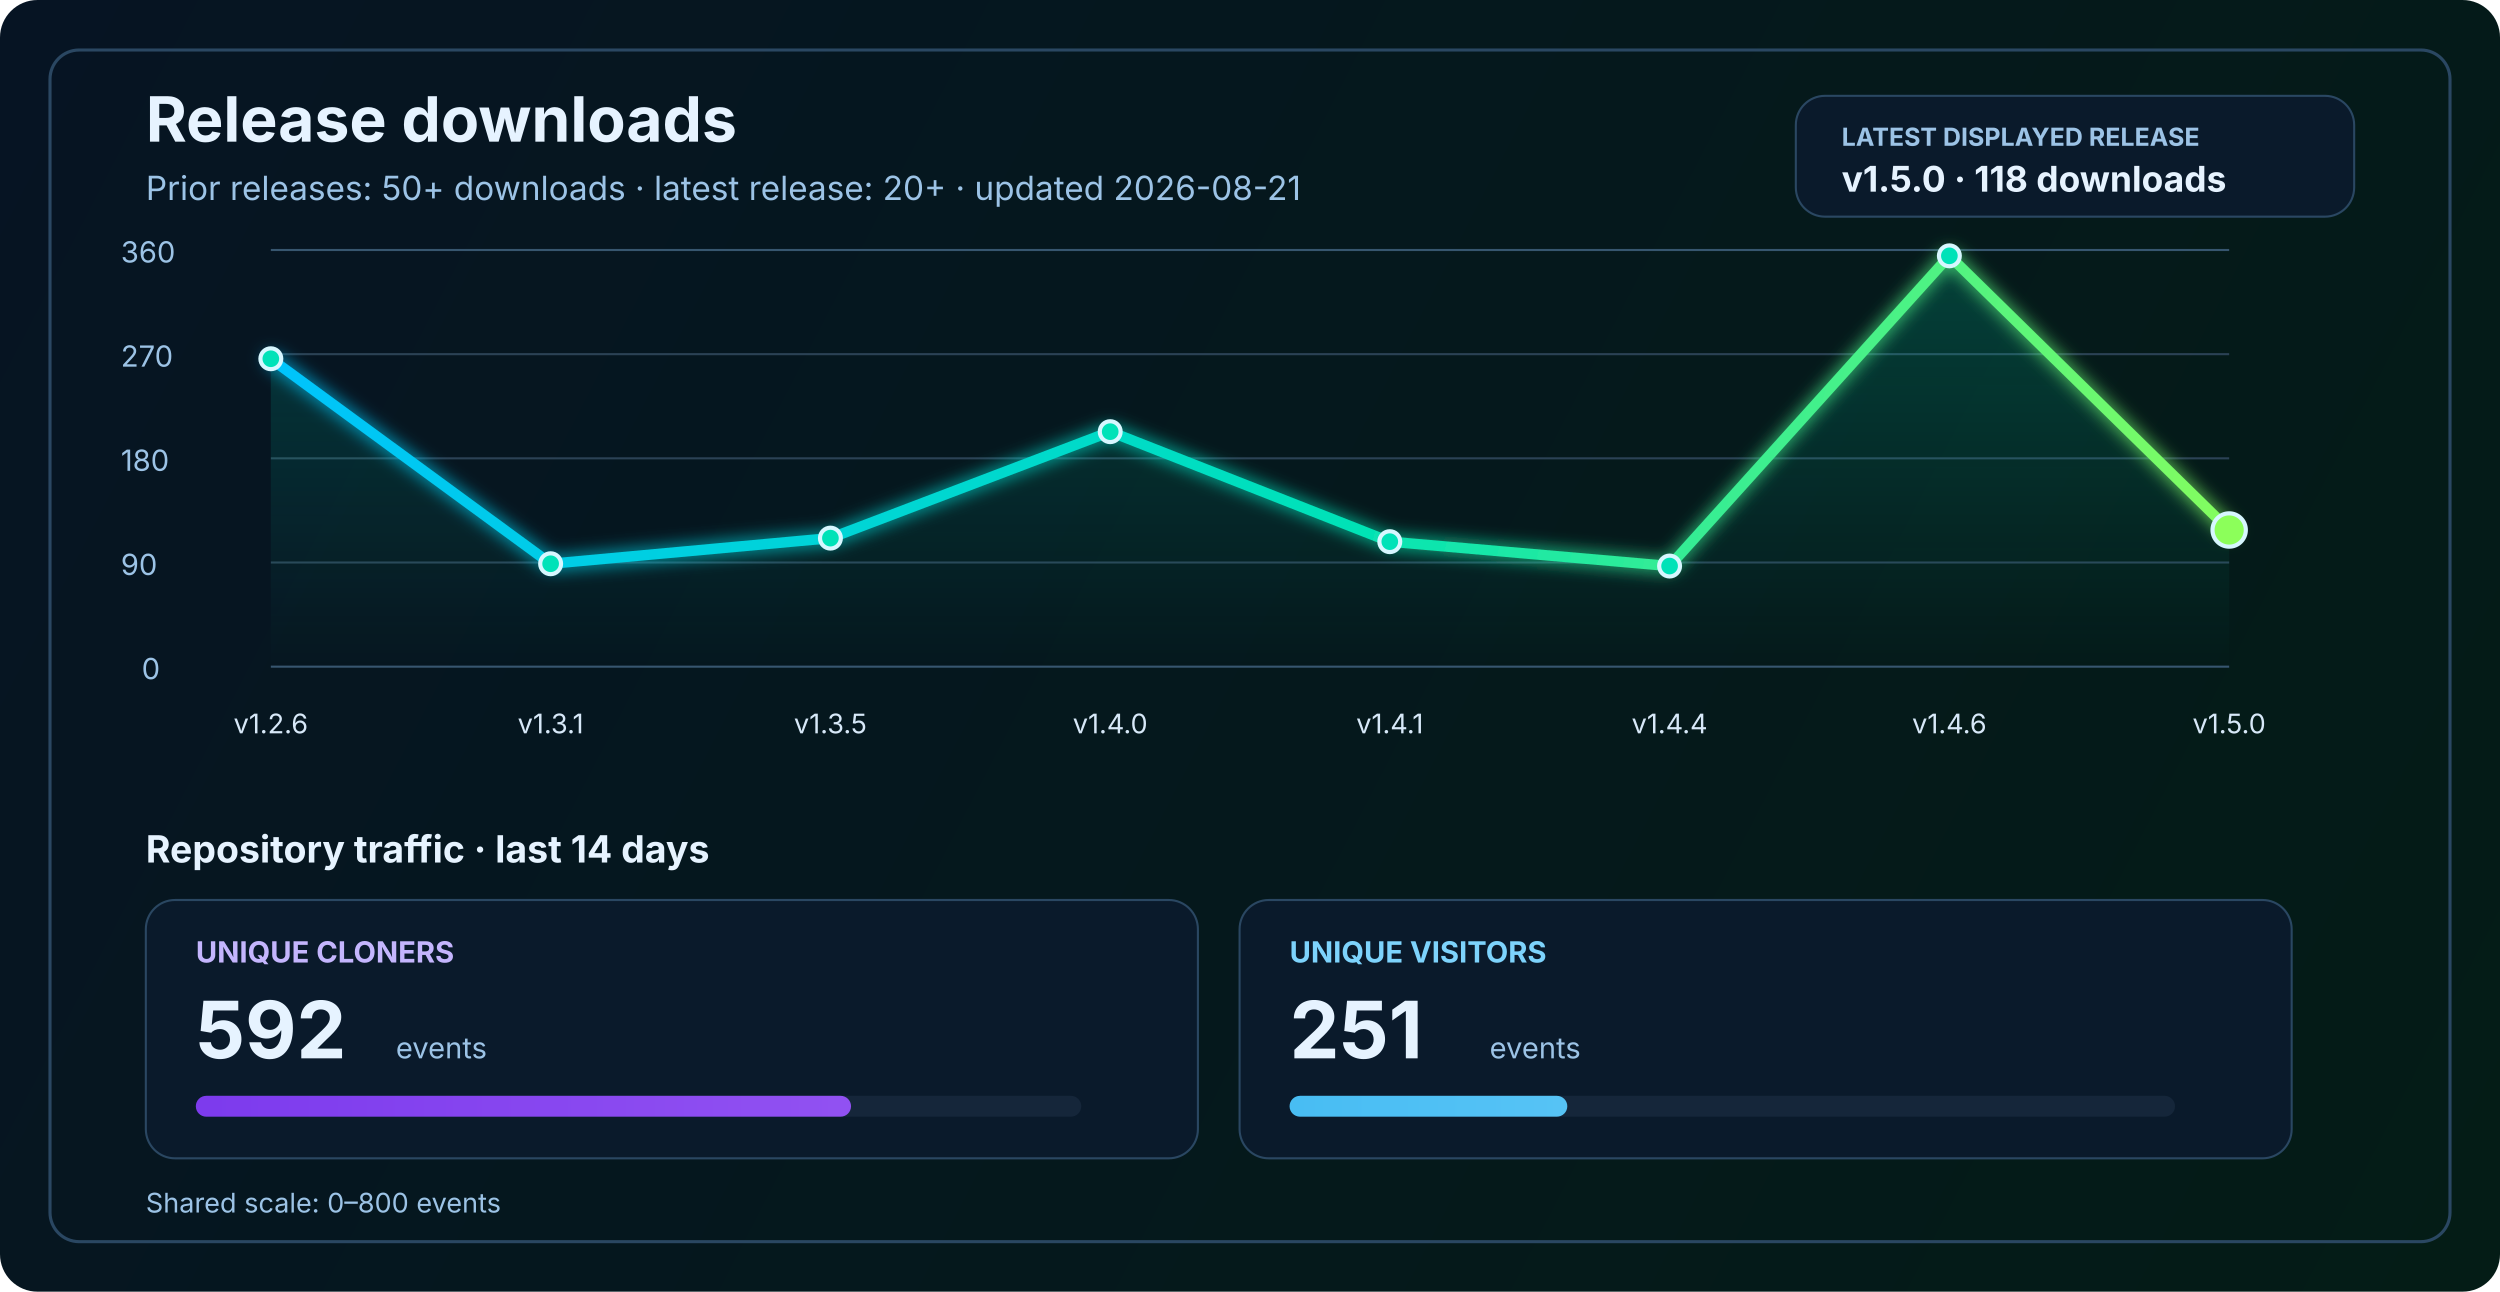
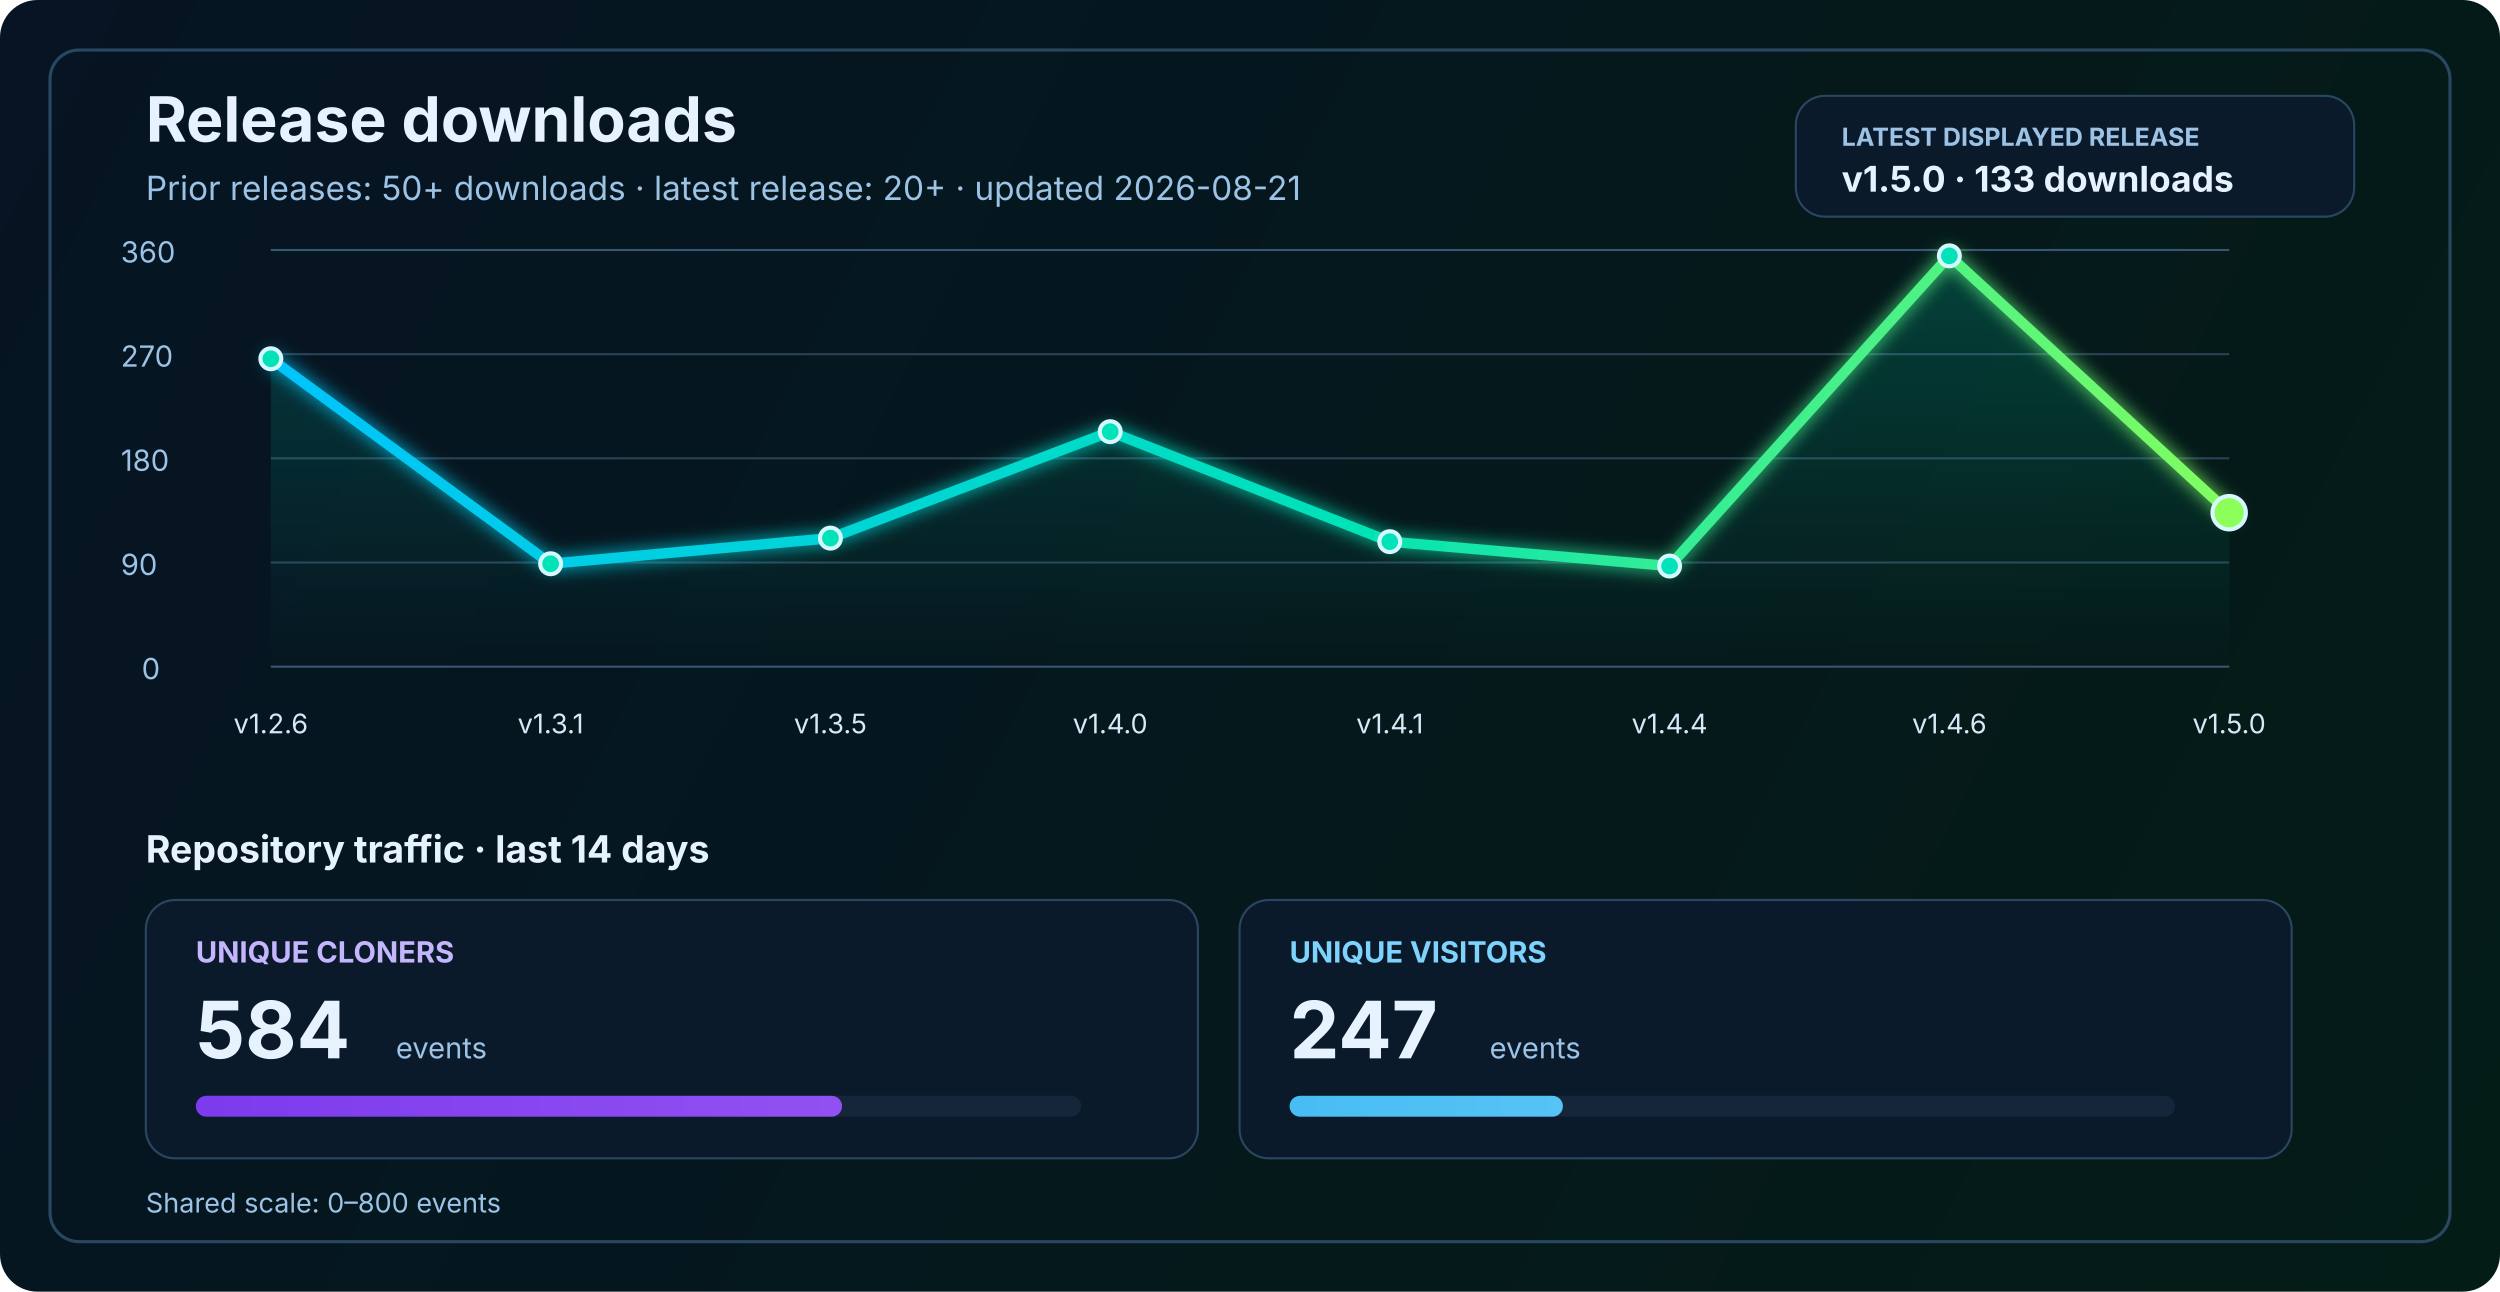
<svg xmlns="http://www.w3.org/2000/svg" width="1200" height="620" viewBox="0 0 1200 620" fill="none" role="img" aria-labelledby="title desc">
  <defs>
    <linearGradient id="bg" x1="0" y1="0" x2="1200" y2="620" gradientUnits="userSpaceOnUse">
      <stop stop-color="#061423" />
      <stop offset="1" stop-color="#041C16" />
    </linearGradient>
    <linearGradient id="line" x1="130" y1="86" x2="1070" y2="340" gradientUnits="userSpaceOnUse">
      <stop stop-color="#00C2FF" />
      <stop offset="0.55" stop-color="#00E2B8" />
      <stop offset="1" stop-color="#8CFF5A" />
    </linearGradient>
    <linearGradient id="area" x1="0" y1="120" x2="0" y2="320" gradientUnits="userSpaceOnUse">
      <stop stop-color="#00E2B8" stop-opacity="0.20" />
      <stop offset="1" stop-color="#00E2B8" stop-opacity="0" />
    </linearGradient>
    <linearGradient id="cloneFill" x1="86" y1="450" x2="1110" y2="450" gradientUnits="userSpaceOnUse">
      <stop stop-color="#7C3AED" />
      <stop offset="1" stop-color="#C084FC" />
    </linearGradient>
    <linearGradient id="viewFill" x1="86" y1="482" x2="1110" y2="482" gradientUnits="userSpaceOnUse">
      <stop stop-color="#0EA5E9" />
      <stop offset="1" stop-color="#7DD3FC" />
    </linearGradient>
    <filter id="glow" x="-50%" y="-50%" width="200%" height="200%">
      <feGaussianBlur stdDeviation="4" result="blur" />
      <feMerge>
        <feMergeNode in="blur" />
        <feMergeNode in="SourceGraphic" />
      </feMerge>
    </filter>
  </defs>
  <rect width="1200" height="620" rx="18" fill="url(#bg)" />
  <rect x="24" y="24" width="1152" height="572" rx="14" stroke="#2A4762" stroke-width="1.5" />
  <text x="70" y="68" fill="#E6F3FF" font-size="30" font-family="SF Pro Display, -apple-system, BlinkMacSystemFont, Segoe UI, sans-serif" font-weight="700">Release downloads</text>
  <text x="70" y="96" fill="#9CC3E6" font-size="16" font-family="SF Pro Text, -apple-system, BlinkMacSystemFont, Segoe UI, sans-serif">Prior releases: 50+ downloads · latest release: 20+ · updated 2026-08-21</text>
  <rect x="862" y="46" width="268" height="58" rx="14" fill="#0A1A2B" stroke="#2A4762" stroke-width="1" />
  <text x="884" y="70" fill="#9CC3E6" font-size="12" font-family="SF Pro Text, -apple-system, BlinkMacSystemFont, Segoe UI, sans-serif" font-weight="700">LATEST DISPLAYED RELEASE</text>
-   <text x="884" y="92" fill="#E6F3FF" font-size="17" font-family="SF Pro Text, -apple-system, BlinkMacSystemFont, Segoe UI, sans-serif" font-weight="700">v1.5.0 · 118 downloads</text>
+   <text x="884" y="92" fill="#E6F3FF" font-size="17" font-family="SF Pro Text, -apple-system, BlinkMacSystemFont, Segoe UI, sans-serif" font-weight="700">v1.5.0 · 133 downloads</text>
  <line x1="130" y1="320.0" x2="1070" y2="320.0" stroke="#37566F" stroke-width="1" />
  <line x1="130" y1="270.0" x2="1070" y2="270.0" stroke="#2B4255" stroke-width="1" />
  <line x1="130" y1="220.0" x2="1070" y2="220.0" stroke="#2B4255" stroke-width="1" />
  <line x1="130" y1="170.0" x2="1070" y2="170.0" stroke="#2B4255" stroke-width="1" />
  <line x1="130" y1="120.0" x2="1070" y2="120.0" stroke="#37566F" stroke-width="1" />
  <text x="68" y="326.0" fill="#9CC3E6" font-size="14" font-family="SF Pro Text, -apple-system, BlinkMacSystemFont, Segoe UI, sans-serif">0</text>
  <text x="58" y="276.0" fill="#9CC3E6" font-size="14" font-family="SF Pro Text, -apple-system, BlinkMacSystemFont, Segoe UI, sans-serif">90</text>
  <text x="58" y="226.0" fill="#9CC3E6" font-size="14" font-family="SF Pro Text, -apple-system, BlinkMacSystemFont, Segoe UI, sans-serif">180</text>
  <text x="58" y="176.0" fill="#9CC3E6" font-size="14" font-family="SF Pro Text, -apple-system, BlinkMacSystemFont, Segoe UI, sans-serif">270</text>
  <text x="58" y="126.0" fill="#9CC3E6" font-size="14" font-family="SF Pro Text, -apple-system, BlinkMacSystemFont, Segoe UI, sans-serif">360</text>
-   <path d="M 130.0 172.2 L 264.3 270.6 L 398.6 258.3 L 532.9 207.2 L 667.1 260.0 L 801.4 271.7 L 935.7 122.8 L 1070.0 254.4 L 1070 320 L 130 320 Z" fill="url(#area)" />
-   <polyline points="130.0,172.2 264.3,270.6 398.6,258.3 532.9,207.2 667.1,260.0 801.4,271.7 935.7,122.8 1070.0,254.4" fill="none" stroke="url(#line)" stroke-width="5" stroke-linecap="round" stroke-linejoin="round" filter="url(#glow)" />
+   <path d="M 130.0 172.2 L 264.3 270.6 L 398.6 258.3 L 532.9 207.2 L 667.1 260.0 L 801.4 271.7 L 935.7 122.8 L 1070.0 246.1 L 1070 320 L 130 320 Z" fill="url(#area)" />
+   <polyline points="130.0,172.2 264.3,270.6 398.6,258.3 532.9,207.2 667.1,260.0 801.4,271.7 935.7,122.8 1070.0,246.1" fill="none" stroke="url(#line)" stroke-width="5" stroke-linecap="round" stroke-linejoin="round" filter="url(#glow)" />
  <circle cx="130.0" cy="172.2" r="5" fill="#00E2B8" stroke="#D7F7FF" stroke-width="2" />
  <circle cx="264.3" cy="270.6" r="5" fill="#00E2B8" stroke="#D7F7FF" stroke-width="2" />
  <circle cx="398.6" cy="258.3" r="5" fill="#00E2B8" stroke="#D7F7FF" stroke-width="2" />
  <circle cx="532.9" cy="207.2" r="5" fill="#00E2B8" stroke="#D7F7FF" stroke-width="2" />
  <circle cx="667.1" cy="260.0" r="5" fill="#00E2B8" stroke="#D7F7FF" stroke-width="2" />
  <circle cx="801.4" cy="271.7" r="5" fill="#00E2B8" stroke="#D7F7FF" stroke-width="2" />
  <circle cx="935.7" cy="122.8" r="5" fill="#00E2B8" stroke="#D7F7FF" stroke-width="2" />
-   <circle cx="1070.0" cy="254.4" r="8" fill="#8CFF5A" stroke="#D7F7FF" stroke-width="2" />
+   <circle cx="1070.0" cy="246.1" r="8" fill="#8CFF5A" stroke="#D7F7FF" stroke-width="2" />
  <text x="130.0" y="352" text-anchor="middle" fill="#D7E8F8" font-size="13" font-family="SF Pro Text, -apple-system, BlinkMacSystemFont, Segoe UI, sans-serif">v1.2.6</text>
  <text x="264.3" y="352" text-anchor="middle" fill="#D7E8F8" font-size="13" font-family="SF Pro Text, -apple-system, BlinkMacSystemFont, Segoe UI, sans-serif">v1.3.1</text>
  <text x="398.6" y="352" text-anchor="middle" fill="#D7E8F8" font-size="13" font-family="SF Pro Text, -apple-system, BlinkMacSystemFont, Segoe UI, sans-serif">v1.3.5</text>
  <text x="532.9" y="352" text-anchor="middle" fill="#D7E8F8" font-size="13" font-family="SF Pro Text, -apple-system, BlinkMacSystemFont, Segoe UI, sans-serif">v1.4.0</text>
  <text x="667.1" y="352" text-anchor="middle" fill="#D7E8F8" font-size="13" font-family="SF Pro Text, -apple-system, BlinkMacSystemFont, Segoe UI, sans-serif">v1.4.1</text>
  <text x="801.4" y="352" text-anchor="middle" fill="#D7E8F8" font-size="13" font-family="SF Pro Text, -apple-system, BlinkMacSystemFont, Segoe UI, sans-serif">v1.4.4</text>
  <text x="935.7" y="352" text-anchor="middle" fill="#D7E8F8" font-size="13" font-family="SF Pro Text, -apple-system, BlinkMacSystemFont, Segoe UI, sans-serif">v1.4.6</text>
  <text x="1070.0" y="352" text-anchor="middle" fill="#D7E8F8" font-size="13" font-family="SF Pro Text, -apple-system, BlinkMacSystemFont, Segoe UI, sans-serif">v1.5.0</text>
  <text x="70" y="414" fill="#E6F3FF" font-size="18" font-family="SF Pro Text, -apple-system, BlinkMacSystemFont, Segoe UI, sans-serif" font-weight="700">Repository traffic · last 14 days</text>
  <rect x="70" y="432" width="505" height="124" rx="14" fill="#0A1A2B" stroke="#2A4762" stroke-width="1" />
  <text x="94" y="462" fill="#C4B5FD" font-size="14" font-family="SF Pro Text, -apple-system, BlinkMacSystemFont, Segoe UI, sans-serif" font-weight="700">UNIQUE CLONERS</text>
-   <text x="94" y="508" fill="#E6F3FF" font-size="38" font-family="SF Pro Display, -apple-system, BlinkMacSystemFont, Segoe UI, sans-serif" font-weight="700">592</text>
+   <text x="94" y="508" fill="#E6F3FF" font-size="38" font-family="SF Pro Display, -apple-system, BlinkMacSystemFont, Segoe UI, sans-serif" font-weight="700">584</text>
  <text x="190" y="508" fill="#9CC3E6" font-size="14" font-family="SF Pro Text, -apple-system, BlinkMacSystemFont, Segoe UI, sans-serif">events</text>
  <rect x="94" y="526" width="425" height="10" rx="5" fill="#15263A" />
-   <rect x="94" y="526" width="314.5" height="10" rx="5" fill="url(#cloneFill)" />
+   <rect x="94" y="526" width="310.2" height="10" rx="5" fill="url(#cloneFill)" />
  <rect x="595" y="432" width="505" height="124" rx="14" fill="#0A1A2B" stroke="#2A4762" stroke-width="1" />
  <text x="619" y="462" fill="#7DD3FC" font-size="14" font-family="SF Pro Text, -apple-system, BlinkMacSystemFont, Segoe UI, sans-serif" font-weight="700">UNIQUE VISITORS</text>
-   <text x="619" y="508" fill="#E6F3FF" font-size="38" font-family="SF Pro Display, -apple-system, BlinkMacSystemFont, Segoe UI, sans-serif" font-weight="700">251</text>
+   <text x="619" y="508" fill="#E6F3FF" font-size="38" font-family="SF Pro Display, -apple-system, BlinkMacSystemFont, Segoe UI, sans-serif" font-weight="700">247</text>
  <text x="715" y="508" fill="#9CC3E6" font-size="14" font-family="SF Pro Text, -apple-system, BlinkMacSystemFont, Segoe UI, sans-serif">events</text>
  <rect x="619" y="526" width="425" height="10" rx="5" fill="#15263A" />
-   <rect x="619" y="526" width="133.3" height="10" rx="5" fill="url(#viewFill)" />
+   <rect x="619" y="526" width="131.2" height="10" rx="5" fill="url(#viewFill)" />
  <text x="70" y="582" fill="#9CC3E6" font-size="13" font-family="SF Pro Text, -apple-system, BlinkMacSystemFont, Segoe UI, sans-serif">Shared scale: 0–800 events</text>
</svg>
